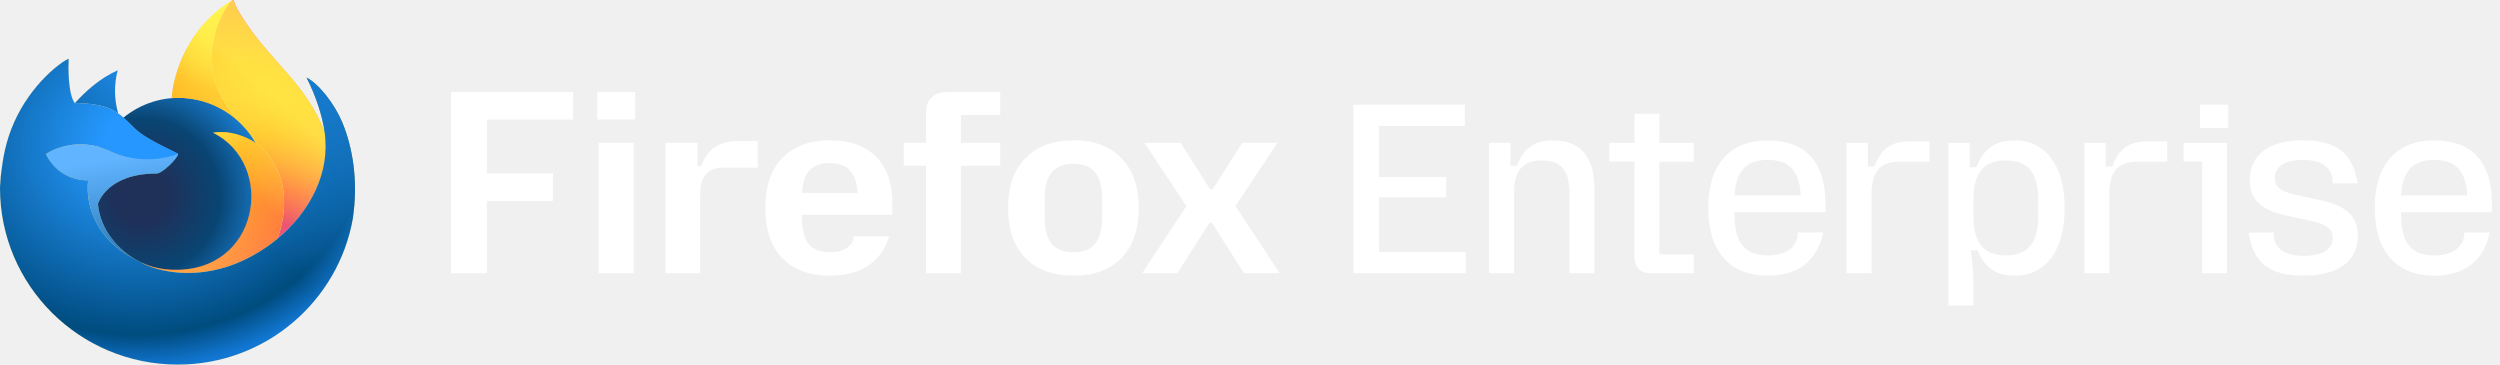
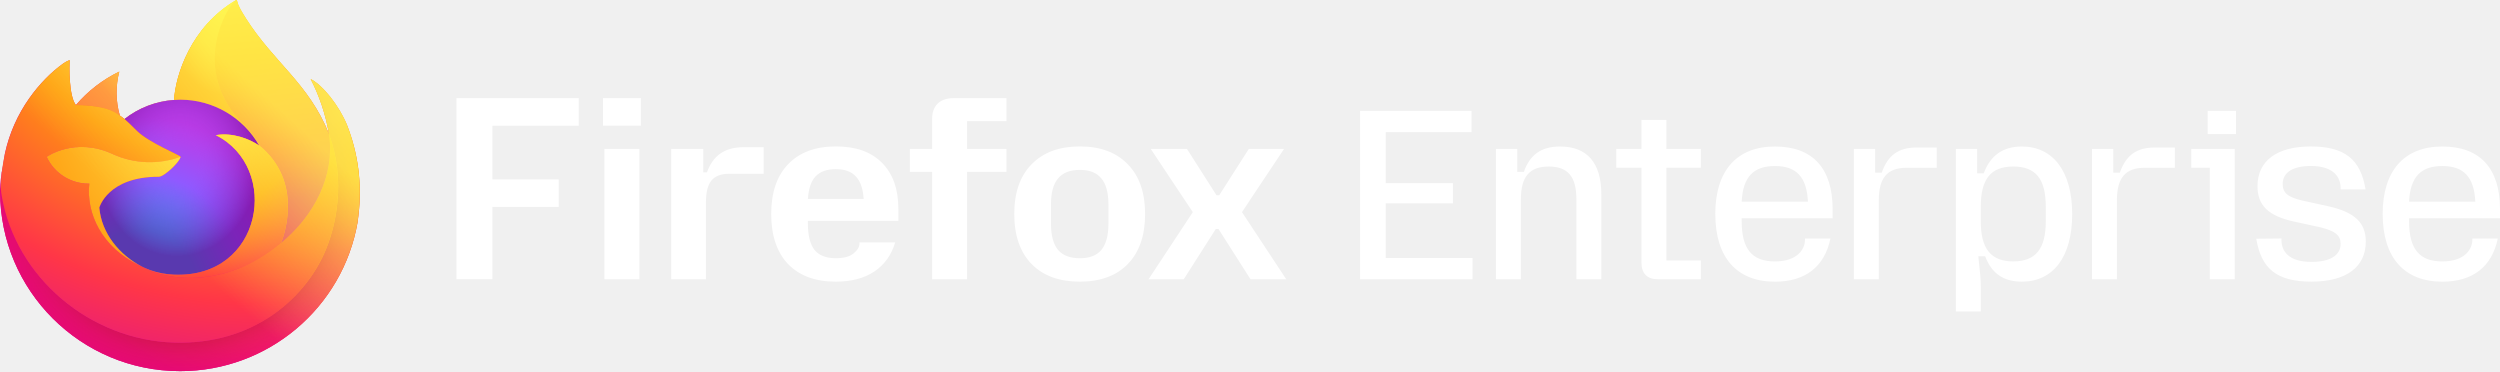
- <svg xmlns="http://www.w3.org/2000/svg" fill="none" viewBox="0 0 288 42">
-   <ellipse cx="20.633" cy="21.288" rx="10.081" ry="10.02" fill="url(#a)" />
-   <path d="m29.472 16.478.127.093a11 11 0 0 0-1.9-2.465C21.333 7.781 26.028.392 26.82.016l.009-.011c-5.144 2.994-6.888 8.532-7.049 11.303.239-.017.477-.037.72-.037 3.838 0 7.18 2.098 8.97 5.207" fill="url(#b)" />
-   <path d="M27.698 14.106a11 11 0 0 1 1.9 2.465q.173.127.308.25c4.642 4.25 2.21 10.263 2.029 10.691 3.77-3.087 6.183-7.653 5.457-12.366-2.316-5.735-6.242-8.048-9.447-13.084-.162-.254-.324-.51-.483-.779a6 6 0 0 1-.225-.42 3.7 3.7 0 0 1-.306-.806.053.053 0 0 0-.047-.054.1.1 0 0 0-.038 0q-.005.002-.01.005l-.015.009c-.792.375-5.488 7.764.877 14.089" fill="url(#c)" />
-   <path d="M29.906 16.821a4 4 0 0 0-.307-.25q-.062-.047-.128-.093c-1.093-.763-3.05-1.517-4.936-1.191 7.364 3.66 5.387 16.26-4.818 15.784a9.1 9.1 0 0 1-2.664-.51 12 12 0 0 1-.602-.245 8 8 0 0 1-.345-.163l.014.008c1.424.965 8.455 3.324 15.803-2.622l.011-.027c.182-.428 2.614-6.44-2.028-10.69" fill="url(#d)" />
-   <path d="M39.422 14.086c-.89-2.127-2.693-4.424-4.108-5.15 1.152 2.244 1.819 4.496 2.073 6.176l.004.034c-2.315-5.735-6.24-8.048-9.446-13.084-.162-.254-.325-.51-.483-.779a6 6 0 0 1-.225-.42 3.7 3.7 0 0 1-.306-.806.053.053 0 0 0-.047-.054.1.1 0 0 0-.038 0q-.005.002-.01.005l-.015.009.008-.012C21.686 3 19.941 8.537 19.781 11.308c.238-.016.476-.036.719-.036 3.838 0 7.181 2.097 8.971 5.206-1.093-.763-3.05-1.517-4.937-1.191 7.365 3.66 5.388 16.26-4.817 15.785a9.1 9.1 0 0 1-2.665-.511 12 12 0 0 1-.6-.244 8 8 0 0 1-.346-.164l.014.008q-.15-.072-.298-.148c.096.046.186.096.284.14-2.5-1.285-4.565-3.712-4.823-6.66 0 0 .945-3.5 6.767-3.5.63 0 2.429-1.746 2.462-2.252-.007-.165-3.571-1.574-4.96-2.934-.742-.727-1.095-1.078-1.407-1.34a6 6 0 0 0-.53-.399 9.37 9.37 0 0 1-.058-4.973c-2.103.952-3.74 2.456-4.929 3.785H8.62c-.812-1.022-.754-4.392-.708-5.096-.01-.044-.606.307-.684.36a15 15 0 0 0-2 1.704c-.7.705-1.34 1.468-1.912 2.279v.003-.003a17.1 17.1 0 0 0-2.747 6.165l-.028.134c-.038.18-.212 1.089-.236 1.284.002-.015-.002.015 0 0q-.237 1.41-.302 2.839L0 21.653C0 32.89 9.167 42 20.475 42c10.127 0 18.535-7.307 20.181-16.904.035-.26.063-.523.093-.785.407-3.49-.045-7.158-1.328-10.225m-2.032 1.045.004.022v-.002z" fill="url(#e)" />
-   <path d="M11.284 23.493s.945-3.5 6.767-3.5c.63 0 2.429-1.746 2.462-2.252s-3.723 1.554-7.687-.3c-4.28-2.001-7.528.3-7.528.3s1.233 3.032 4.85 3.032c-.379 3.327 1.39 7.206 5.675 9.24.095.046.185.096.284.14-2.5-1.285-4.565-3.712-4.823-6.66" fill="url(#f)" />
-   <path fill-rule="evenodd" clip-rule="evenodd" d="M7.228 7.144c.078-.053.674-.404.684-.36-.047.703-.104 4.074.708 5.096h.01c.099-.003 3.068-.056 4.56.909q.215.137.425.28.276.184.53.397c.313.263.665.614 1.408 1.34 1.389 1.36 4.952 2.77 4.96 2.935-.016.007-3.732 1.55-7.688-.3-4.28-2.001-7.527.3-7.527.3s1.233 3.032 4.85 3.032c-.38 3.327 1.39 7.206 5.674 9.24q.149.076.299.148c1.423.966 8.454 3.325 15.802-2.622l.011-.026c3.771-3.088 6.184-7.654 5.457-12.367l-.004-.034c-.254-1.68-.921-3.931-2.073-6.176 1.415.726 3.218 3.023 4.108 5.15 1.283 3.067 1.735 6.735 1.328 10.225q-.043.393-.093.785C39.01 34.693 30.602 42 20.475 42 9.167 42 0 32.89 0 21.653l.002-.104c.059-1.082.109-1.562.187-2.03.138-1.18.373-2.202.379-2.227a17.1 17.1 0 0 1 2.747-6.165 18 18 0 0 1 1.912-2.28 15 15 0 0 1 2.001-1.703m30.165 8.007v.002l-.003-.022z" fill="url(#g)" />
-   <path fill-rule="evenodd" clip-rule="evenodd" d="M7.228 7.144c.078-.053.674-.404.684-.36-.047.703-.104 4.074.708 5.096h.01c.099-.003 3.068-.056 4.56.909q.215.137.425.28.276.184.53.397c.313.263.665.614 1.408 1.34 1.389 1.36 4.952 2.77 4.96 2.935-.016.007-3.732 1.55-7.688-.3-4.28-2.001-7.527.3-7.527.3s1.233 3.032 4.85 3.032c-.38 3.327 1.39 7.206 5.674 9.24q.149.076.299.148c1.423.966 8.454 3.325 15.802-2.622l.011-.026c3.771-3.088 6.184-7.654 5.457-12.367l-.004-.034c-.254-1.68-.921-3.931-2.073-6.176 1.415.726 3.218 3.023 4.108 5.15 1.283 3.067 1.735 6.735 1.328 10.225q-.043.393-.093.785C39.01 34.693 30.602 42 20.475 42 9.167 42 0 32.89 0 21.653l.002-.104c.059-1.082.109-1.562.187-2.03.138-1.18.373-2.202.379-2.227a17.1 17.1 0 0 1 2.747-6.165 18 18 0 0 1 1.912-2.28 15 15 0 0 1 2.001-1.703m30.165 8.007v.002l-.003-.022z" fill="url(#h)" />
-   <path fill-rule="evenodd" clip-rule="evenodd" d="M7.228 7.144c.078-.053.674-.404.684-.36-.047.703-.104 4.074.708 5.096h.01c.099-.003 3.068-.056 4.56.909q.215.137.425.28.276.184.53.397c.313.263.665.614 1.408 1.34 1.389 1.36 4.952 2.77 4.96 2.935-.016.007-3.732 1.55-7.688-.3-4.28-2.001-7.527.3-7.527.3s1.233 3.032 4.85 3.032c-.38 3.327 1.39 7.206 5.674 9.24q.149.076.299.148c1.423.966 8.454 3.325 15.802-2.622l.011-.026c3.771-3.088 6.184-7.654 5.457-12.367l-.004-.034c-.254-1.68-.921-3.931-2.073-6.176 1.415.726 3.218 3.023 4.108 5.15 1.283 3.067 1.735 6.735 1.328 10.225q-.043.393-.093.785C39.01 34.693 30.602 42 20.475 42 9.167 42 0 32.89 0 21.653l.002-.104c.059-1.082.109-1.562.187-2.03.138-1.18.373-2.202.379-2.227a17.1 17.1 0 0 1 2.747-6.165 18 18 0 0 1 1.912-2.28 15 15 0 0 1 2.001-1.703m30.165 8.007v.002l-.003-.022z" fill="#fff" fill-opacity=".1" style="mix-blend-mode:overlay" />
-   <path d="M13.191 12.79q.214.136.425.279a9.37 9.37 0 0 1-.058-4.974c-2.103.952-3.74 2.457-4.929 3.785.099-.002 3.069-.055 4.562.91" fill="url(#i)" />
-   <path d="M232.056 16.173c3.572 0 5.793 2.841 5.793 7.79 0 4.95-2.194 7.79-5.793 7.791-2.109 0-3.487-.958-4.219-2.926h-.787c.197 1.771.282 2.671.282 3.488v2.87h-2.87v-18.73h2.447v2.81h.758c.788-2.082 2.221-3.093 4.389-3.093m-28.41 0c4.359 0 6.64 2.532 6.64 7.23v1.04h-10.464v.337c0 3.205 1.18 4.642 3.824 4.642s3.461-1.463 3.461-2.503v-.14h2.926c-.676 3.263-2.897 4.978-6.384 4.978-4.359 0-6.862-2.755-6.862-7.79l-.003-.003c0-5.035 2.503-7.791 6.862-7.791m76.786 0c4.359 0 6.639 2.532 6.639 7.23v1.04h-10.464v.337c0 3.205 1.181 4.642 3.825 4.642s3.46-1.463 3.46-2.503v-.14h2.926c-.676 3.262-2.896 4.978-6.383 4.978-4.359 0-6.862-2.755-6.862-7.79l-.003-.003c0-5.035 2.503-7.791 6.862-7.791m-156.761-.008q3.547 0 5.514 2.054 1.998 2.025 1.997 5.74.001 3.713-1.997 5.769-1.971 2.025-5.514 2.026-3.545 0-5.543-2.026-1.998-2.055-1.998-5.77 0-3.713 1.998-5.74 1.998-2.053 5.543-2.053m-28.08 0c2.346 0 4.062.628 5.318 1.886q1.886 1.885 1.885 5.347v1.35h-10.41v.309q0 2.056.761 3.038.787.957 2.446.957 1.35 0 2.028-.534.702-.563.702-1.182v-.111h4.106q-.645 2.193-2.42 3.375-1.744 1.152-4.417 1.153-3.516 0-5.485-2.025-1.942-2.055-1.942-5.77 0-3.713 1.942-5.74c1.314-1.369 3.14-2.053 5.486-2.053m169.709.003c3.91 0 5.737 1.49 6.301 4.95h-2.869v-.141c0-1.293-.817-2.559-3.432-2.559-2.053 0-3.234.732-3.234 2.083 0 1.04.62 1.518 2.307 1.912l3.066.676c2.896.676 4.191 1.856 4.191 4.05 0 2.927-2.25 4.613-6.245 4.613s-5.792-1.49-6.356-4.948l2.896-.028v.166c0 1.293.817 2.533 3.46 2.533 2.109 0 3.347-.731 3.347-2.082 0-1.014-.647-1.49-2.362-1.913l-3.094-.675c-2.87-.647-4.107-1.858-4.107-4.052.001-2.925 2.222-4.585 6.131-4.585m-96.558-1.654h-9.873v5.878h7.734v2.335h-7.734v6.301h9.984v2.448h-12.936v-19.41h12.825zm53.523 4.11h-3.461c-2.22 0-3.205 1.153-3.205 3.738v9.114h-2.869v-15.02h2.449v2.729h.758c.702-1.998 1.912-2.897 4.021-2.897h2.307zm27.396 0h-3.46c-2.221 0-3.205 1.153-3.205 3.738v9.114h-2.871v-15.02h2.45v2.729h.758c.703-1.998 1.913-2.897 4.022-2.897h2.306zm6.891 12.852h-2.87V18.62h-2.136v-2.165h5.006zM73 31.475h-4.025V16.45H73zm14.293-12.156h-3.995q-1.35 0-1.998.761-.645.76-.646 2.532v8.863H76.66V16.45h3.683v2.702h.423q.534-1.463 1.548-2.168 1.04-.73 2.644-.731h2.335zm52.108 2.477h.308l3.406-5.346h4.051l-4.839 7.287 5.093 7.738h-4.109l-3.686-5.795h-.309l-3.687 5.795h-4.05l5.093-7.738h-.003l-4.837-7.287h4.165zm39.519-5.623c3.123 0 4.753 1.884 4.753 5.515v9.787h-2.869V22.25c0-2.614-.984-3.768-3.179-3.768s-3.205 1.154-3.205 3.768v9.224h-2.87v-15.02H174V19.1h.758c.702-1.997 2.024-2.926 4.162-2.926m-63.688-2.93h-4.53v3.207h4.53v2.644h-4.53v12.379h-4.024v-12.38h-2.561V16.45h2.561v-3.434q0-1.154.619-1.772.647-.645 1.857-.645h6.078zm75.927 3.212h3.966v2.165h-3.966v10.688h3.966v2.165h-4.951c-1.236 0-1.882-.677-1.882-1.913h-.003V18.62h-2.897v-2.165h2.897V13.11h2.87zM66.02 13.775h-9.932v6.189h7.626v3.178h-7.626v8.328h-4.135V10.596H66.02zm165.052 4.705c-2.586 0-3.74 1.433-3.74 4.641v1.686c0 3.178 1.181 4.612 3.74 4.612 2.558 0 3.739-1.434 3.739-4.612V23.12c0-3.205-1.154-4.641-3.739-4.641m-107.401.39q-1.688 0-2.503.985-.817.956-.816 3.01v2.195q0 2.055.816 3.037.817.957 2.503.958 1.687 0 2.477-.958.817-.986.816-3.037v-2.195q0-2.054-.816-3.01-.788-.985-2.477-.985m79.975-.446c-2.476 0-3.683 1.266-3.824 4.106h7.623c-.141-2.84-1.323-4.106-3.799-4.106m76.786 0c-2.476 0-3.684 1.266-3.825 4.106h7.623c-.141-2.84-1.322-4.106-3.798-4.106m-184.838.361c-1.029 0-1.81.282-2.335.843q-.759.817-.873 2.588H98.8c-.074-1.18-.374-2.046-.898-2.588-.505-.564-1.277-.843-2.307-.843m161.102-4.046h-3.264v-2.673h3.264zm-183.527-.965h-4.362v-3.178h4.362z" fill="#fff" />
+ <svg xmlns="http://www.w3.org/2000/svg" fill="none" viewBox="0 0 586 87">
+   <g clip-path="url(#a)">
+     <path d="M81.29 29.193c-1.837-4.406-5.549-9.162-8.47-10.666a43.8 43.8 0 0 1 4.276 12.79l.01.07c-4.775-11.88-12.867-16.67-19.479-27.095-.34-.53-.674-1.067-.992-1.614a17 17 0 0 1-.466-.87 7.6 7.6 0 0 1-.63-1.67.12.12 0 0 0-.094-.114.2.2 0 0 0-.082 0c-.005 0-.017.01-.022.01s-.022.012-.028.017l.017-.022C44.727 6.23 41.13 17.7 40.796 23.436a21.14 21.14 0 0 0-11.618 4.47 13 13 0 0 0-1.096-.826 19.54 19.54 0 0 1-.121-10.3 31.3 31.3 0 0 0-10.16 7.838h-.021c-1.672-2.118-1.557-9.096-1.459-10.552a7.7 7.7 0 0 0-1.409.745 31 31 0 0 0-4.128 3.53 37 37 0 0 0-3.942 4.717 35.6 35.6 0 0 0-5.663 12.767 5 5 0 0 0-.055.28 88 88 0 0 0-.417 2.632c0 .033-.005.06-.01.093a41 41 0 0 0-.686 5.812v.219c0 23.27 18.904 42.133 42.215 42.133 20.56 0 38.126-14.781 41.602-35.008.072-.542.132-1.083.192-1.625a43.3 43.3 0 0 0-2.736-21.174zM32.637 62.176c.198.093.384.197.587.29l.028.017c-.209-.099-.412-.203-.62-.307z" fill="url(#b)" />
+     <path d="M81.29 29.193c-1.836-4.405-5.548-9.16-8.47-10.666a43.8 43.8 0 0 1 4.276 12.79c0-.011 0 .005.006.038v.044c3.99 10.78 1.82 21.743-1.305 28.435C70.96 70.2 59.25 80.816 40.917 80.303 21.107 79.744 3.663 65.072.406 45.857c-.592-3.031 0-4.564.296-7.032a31.4 31.4 0 0 0-.685 5.812v.22c0 23.268 18.898 42.138 42.215 42.138 20.56 0 38.126-14.782 41.608-35.008.071-.542.131-1.084.191-1.626a43.3 43.3 0 0 0-2.735-21.173z" fill="url(#c)" />
+     <path d="M81.29 29.193c-1.836-4.405-5.548-9.16-8.47-10.666a43.8 43.8 0 0 1 4.276 12.79c0-.011 0 .005.006.038v.044c3.99 10.78 1.82 21.743-1.305 28.435C70.96 70.2 59.25 80.816 40.917 80.303 21.107 79.744 3.663 65.072.406 45.857c-.592-3.031 0-4.564.296-7.032a31.4 31.4 0 0 0-.685 5.812v.22c0 23.268 18.898 42.138 42.215 42.138 20.56 0 38.126-14.782 41.608-35.008.071-.542.131-1.084.191-1.626a43.3 43.3 0 0 0-2.735-21.173z" fill="url(#d)" />
+     <path d="M60.774 34.146c.094.066.176.131.264.191a23 23 0 0 0-3.92-5.105C43.998 16.136 53.68.834 55.314.057l.016-.022c-10.603 6.2-14.2 17.671-14.534 23.407.493-.034.981-.072 1.48-.072A21.32 21.32 0 0 1 60.77 34.152z" fill="url(#e)" />
+     <path d="M42.304 36.762c-.072 1.05-3.778 4.663-5.078 4.663-12.006 0-13.953 7.245-13.953 7.245.532 6.102 4.787 11.131 9.946 13.791.236.12.471.23.713.34.405.18.822.35 1.239.508a18.8 18.8 0 0 0 5.493 1.056c21.037.986 25.116-25.108 9.935-32.687 3.887-.674 7.922.886 10.18 2.462a21.32 21.32 0 0 0-18.498-10.78c-.498 0-.992.043-1.48.07a21.14 21.14 0 0 0-11.618 4.472c.642.541 1.371 1.27 2.906 2.774 2.862 2.819 10.209 5.741 10.226 6.08z" fill="url(#f)" />
+     <path d="M42.304 36.762c-.072 1.05-3.778 4.663-5.078 4.663-12.006 0-13.953 7.245-13.953 7.245.532 6.102 4.787 11.131 9.946 13.791.236.12.471.23.713.34.405.18.822.35 1.239.508a18.8 18.8 0 0 0 5.493 1.056c21.037.986 25.116-25.108 9.935-32.687 3.887-.674 7.922.886 10.18 2.462a21.32 21.32 0 0 0-18.498-10.78c-.498 0-.992.043-1.48.07a21.14 21.14 0 0 0-11.618 4.472c.642.541 1.371 1.27 2.906 2.774 2.862 2.819 10.209 5.741 10.226 6.08z" fill="url(#g)" />
+     <path d="M27.21 26.507c.296.185.587.383.872.58a19.54 19.54 0 0 1-.121-10.3 31.3 31.3 0 0 0-10.16 7.837c.204 0 6.328-.115 9.409 1.883" fill="url(#h)" />
+     <path d="M.405 45.863c3.256 19.214 20.702 33.886 40.51 34.445 18.329.52 30.045-10.103 34.88-20.468 3.126-6.699 5.302-17.66 1.317-28.436v-.043c0-.033-.006-.05-.006-.039l.01.071c1.498 9.764-3.475 19.215-11.255 25.612l-.022.055c-15.148 12.313-29.644 7.432-32.577 5.429a21 21 0 0 1-.614-.307c-8.833-4.214-12.479-12.247-11.7-19.132a10.85 10.85 0 0 1-10-6.277s6.694-4.767 15.52-.624c5.001 2.266 10.686 2.49 15.851.624-.016-.345-7.363-3.262-10.225-6.08-1.53-1.505-2.259-2.233-2.906-2.775-.345-.295-.712-.569-1.09-.826-.253-.17-.532-.356-.872-.58-3.082-1.997-9.2-1.883-9.403-1.883H17.8c-1.672-2.118-1.557-9.095-1.458-10.55a7.7 7.7 0 0 0-1.41.743 31 31 0 0 0-4.128 3.53 37 37 0 0 0-3.942 4.718A35.6 35.6 0 0 0 1.2 35.837c-.022.093-1.524 6.639-.784 10.037z" fill="url(#i)" />
+     <path d="M57.117 29.231a23 23 0 0 1 3.92 5.106c.22.164.434.334.637.52 9.567 8.8 4.556 21.256 4.183 22.142 7.774-6.392 12.747-15.848 11.255-25.611-4.78-11.876-12.873-16.664-19.485-27.09-.34-.53-.674-1.067-.992-1.614a16 16 0 0 1-.466-.87 7.6 7.6 0 0 1-.63-1.67.12.12 0 0 0-.094-.115.2.2 0 0 0-.082 0c-.005 0-.016.011-.022.011s-.022.011-.027.017C53.68.834 43.998 16.135 57.117 29.23" fill="url(#j)" fill-opacity=".8" />
+     <path d="M61.674 34.857a10 10 0 0 0-.636-.52c-.088-.066-.17-.132-.263-.192-2.254-1.582-6.289-3.141-10.181-2.462 15.18 7.579 11.107 33.673-9.935 32.688a18.8 18.8 0 0 1-5.493-1.057 25 25 0 0 1-1.24-.509c-.235-.11-.477-.219-.712-.34l.027.017c2.933 1.998 17.43 6.885 32.578-5.428l.022-.055c.372-.887 5.389-13.337-4.184-22.142z" fill="url(#k)" />
+     <path d="M23.279 48.67s1.946-7.246 13.953-7.246c1.3 0 5.011-3.617 5.077-4.663a21.06 21.06 0 0 1-15.85-.623c-8.822-4.143-15.521.624-15.521.624a10.84 10.84 0 0 0 10 6.277c-.784 6.89 2.867 14.923 11.7 19.132.197.093.383.197.586.29-5.154-2.66-9.413-7.69-9.945-13.791" fill="url(#l)" />
+     <path d="M81.29 29.193c-1.837-4.406-5.548-9.161-8.47-10.666a43.8 43.8 0 0 1 4.276 12.79l.011.07c-4.776-11.88-12.868-16.67-19.48-27.095-.34-.53-.674-1.067-.992-1.614a16 16 0 0 1-.466-.87 7.6 7.6 0 0 1-.63-1.67.12.12 0 0 0-.094-.114.2.2 0 0 0-.082 0c-.005 0-.016.01-.022.01s-.022.012-.027.017l.016-.022C44.727 6.23 41.13 17.7 40.796 23.436c.493-.033.981-.072 1.48-.072A21.31 21.31 0 0 1 60.77 34.145c-2.254-1.581-6.289-3.141-10.181-2.462 15.18 7.58 11.107 33.673-9.935 32.688a18.8 18.8 0 0 1-5.493-1.057 25 25 0 0 1-1.24-.509c-.235-.109-.476-.218-.712-.339l.027.017a22 22 0 0 1-.614-.307c.198.093.384.197.587.29-5.154-2.66-9.414-7.689-9.945-13.79 0 0 1.946-7.247 13.953-7.247 1.299 0 5.01-3.617 5.077-4.662-.017-.345-7.364-3.262-10.226-6.08-1.53-1.505-2.258-2.233-2.905-2.775a12 12 0 0 0-1.091-.826 19.54 19.54 0 0 1-.12-10.3 31.3 31.3 0 0 0-10.16 7.837h-.022c-1.672-2.118-1.557-9.096-1.458-10.551a7.7 7.7 0 0 0-1.41.744 31 31 0 0 0-4.128 3.53 37 37 0 0 0-3.942 4.717 35.6 35.6 0 0 0-5.663 12.768 5 5 0 0 0-.055.28c-.077.371-.433 2.254-.488 2.659A50 50 0 0 0 0 44.647v.22C0 68.135 18.904 87 42.216 87c20.56 0 38.126-14.782 41.602-35.008q.103-.813.191-1.626a43.3 43.3 0 0 0-2.735-21.173zm-4.189 2.161v.044h.006v-.044z" fill="url(#m)" />
+     <path d="M473.919 34.342c7.277 0 11.802 5.776 11.802 15.839s-4.47 15.839-11.802 15.84c-4.296 0-7.104-1.947-8.595-5.949h-1.603c.401 3.601.574 5.431.574 7.093V73h-5.847V34.917h4.985v5.713h1.545c1.605-4.233 4.524-6.288 8.941-6.288m-57.879 0c8.881 0 13.528 5.148 13.528 14.7v2.115H408.25v.685c0 6.517 2.404 9.438 7.79 9.438s7.051-2.974 7.051-5.089v-.285h5.961c-1.377 6.635-5.902 10.122-13.006 10.122-8.88 0-13.979-5.602-13.979-15.84l-.006-.005c0-10.238 5.099-15.841 13.979-15.841m156.435 0c8.88 0 13.525 5.148 13.525 14.7v2.115h-21.318v.685c0 6.517 2.406 9.438 7.793 9.438 5.386 0 7.048-2.974 7.048-5.089v-.285h5.962c-1.378 6.633-5.9 10.122-13.004 10.122-8.881 0-13.98-5.602-13.98-15.84l-.006-.005c0-10.238 5.099-15.841 13.98-15.841m-319.366-.017q7.226 0 11.234 4.177 4.07 4.117 4.068 11.67.002 7.551-4.068 11.73-4.016 4.117-11.234 4.12-7.222 0-11.292-4.12-4.071-4.178-4.071-11.732 0-7.549 4.071-11.67 4.07-4.175 11.292-4.175m-57.206 0c4.779 0 8.275 1.277 10.834 3.835q3.842 3.833 3.84 10.872v2.745h-21.208v.628q0 4.18 1.55 6.177 1.603 1.946 4.984 1.946 2.75 0 4.131-1.086 1.43-1.144 1.43-2.403v-.226h8.365q-1.314 4.46-4.93 6.862-3.552 2.343-8.998 2.345-7.164 0-11.175-4.118-3.956-4.178-3.956-11.732 0-7.549 3.956-11.67c2.677-2.784 6.397-4.175 11.177-4.175m345.743.006c7.966 0 11.688 3.03 12.837 10.065h-5.845v-.287c0-2.629-1.664-5.203-6.992-5.203-4.182 0-6.588 1.489-6.588 4.236 0 2.114 1.263 3.086 4.7 3.887l6.246 1.375c5.9 1.374 8.538 3.773 8.538 8.234 0 5.952-4.583 9.38-12.722 9.38s-11.8-3.03-12.949-10.06l5.9-.058v.338c0 2.629 1.664 5.15 7.049 5.15 4.296 0 6.818-1.486 6.818-4.233 0-2.062-1.318-3.03-4.812-3.89l-6.303-1.372c-5.847-1.316-8.367-3.778-8.367-8.24.002-5.946 4.527-9.322 12.49-9.322m-196.715-3.363h-20.114V42.92h15.757v4.748h-15.757v12.811h20.34v4.978h-26.354V25.99h26.128zm109.041 8.357h-7.051c-4.522 0-6.529 2.344-6.529 7.6v18.532h-5.845v-30.54h4.989v5.549h1.544c1.431-4.063 3.896-5.89 8.192-5.89h4.7zm55.814 0h-7.049c-4.525 0-6.53 2.344-6.53 7.6v18.532h-5.849v-30.54h4.991v5.549h1.545c1.432-4.063 3.897-5.89 8.194-5.89h4.698zm14.038 26.132h-5.847v-26.14h-4.351v-4.402h10.198zm-373.945-.002h-8.201v-30.55h8.201zm29.118-24.717h-8.139q-2.75 0-4.07 1.547-1.314 1.546-1.316 5.149v18.02h-8.137v-30.55h7.503V40.4h.862q1.088-2.975 3.154-4.409 2.119-1.483 5.386-1.486h4.757zm106.159 5.037h.627l6.939-10.87h8.253l-9.858 14.816 10.376 15.734h-8.372l-7.509-11.783h-.63l-7.511 11.783h-8.251l10.376-15.734h-.006l-9.855-14.816h8.486zm80.511-11.433c6.362 0 9.683 3.83 9.683 11.213v19.9h-5.845V46.698c0-5.315-2.005-7.662-6.477-7.662-4.471 0-6.529 2.347-6.529 7.662v18.755h-5.847v-30.54h4.991v5.38h1.545c1.43-4.06 4.123-5.951 8.479-5.951m-129.75-5.956h-9.229v6.52h9.229v5.377h-9.229v25.17h-8.198V40.28h-5.218v-5.376h5.218v-6.983q0-2.346 1.261-3.602 1.319-1.312 3.783-1.312h12.383zm154.684 6.531h8.08v4.402h-8.08V61.05h8.08v4.403h-10.087c-2.518 0-3.834-1.377-3.834-3.89h-.006V39.317h-5.902v-4.402h5.902v-6.801h5.847zm-254.943-5.451h-20.234V42.05h15.536v6.461h-15.536v16.933H107V23.002h28.658zm336.257 9.566c-5.269 0-7.62 2.914-7.62 9.437v3.428c0 6.462 2.406 9.377 7.62 9.377 5.211 0 7.617-2.916 7.617-9.377v-3.43c0-6.517-2.351-9.435-7.617-9.435m-218.806.791q-3.438 0-5.099 2.003-1.665 1.944-1.662 6.12v4.463q0 4.179 1.662 6.175 1.665 1.946 5.099 1.948 3.438 0 5.047-1.948 1.663-2.005 1.662-6.175v-4.463q0-4.176-1.662-6.12-1.606-2.003-5.047-2.003m162.931-.907c-5.044 0-7.503 2.575-7.79 8.349h15.53c-.287-5.775-2.695-8.349-7.74-8.349m156.435 0c-5.045 0-7.506 2.575-7.793 8.349h15.53c-.287-5.775-2.693-8.349-7.737-8.349m-376.566.734c-2.097 0-3.688.574-4.757 1.714q-1.547 1.662-1.779 5.263h13.067c-.151-2.4-.762-4.16-1.829-5.263-1.029-1.146-2.604-1.714-4.702-1.714m328.211-8.226h-6.65v-5.435h6.65zm-373.895-1.962h-8.887V23h8.887z" fill="#fff" />
+   </g>
  <defs>
-     <radialGradient id="a" cx="0" cy="0" r="1" gradientTransform="matrix(15.0249 -4.33548 4.36208 14.9333 16.28 22.64)" gradientUnits="userSpaceOnUse">
-       <stop offset=".188" stop-color="#1f3059" />
-       <stop offset=".577" stop-color="#094573" />
-       <stop offset="1" stop-color="#1d89e3" />
+     <radialGradient id="c" cx="0" cy="0" r="1" gradientUnits="userSpaceOnUse" gradientTransform="matrix(86.5955 0 0 87.8896 72.208 18.262)">
+       <stop offset=".13" stop-color="#ffbd4f" />
+       <stop offset=".28" stop-color="#ff980e" />
+       <stop offset=".47" stop-color="#ff3750" />
+       <stop offset=".78" stop-color="#eb0878" />
+       <stop offset=".86" stop-color="#e50080" />
    </radialGradient>
-     <radialGradient id="b" cx="0" cy="0" r="1" gradientUnits="userSpaceOnUse" gradientTransform="matrix(13.7448 0 0 23.193 24.494 -1.983)">
+     <radialGradient id="d" cx="0" cy="0" r="1" gradientUnits="userSpaceOnUse" gradientTransform="matrix(88.758 0 0 87.8896 41.75 45.712)">
+       <stop offset=".3" stop-color="#960e18" />
+       <stop offset=".35" stop-color="#b11927" stop-opacity=".74" />
+       <stop offset=".43" stop-color="#db293d" stop-opacity=".34" />
+       <stop offset=".5" stop-color="#f5334b" stop-opacity=".09" />
+       <stop offset=".53" stop-color="#ff3750" stop-opacity="0" />
+     </radialGradient>
+     <radialGradient id="e" cx="0" cy="0" r="1" gradientUnits="userSpaceOnUse" gradientTransform="matrix(28.2678 0 0 47.9184 52.691 -3.196)">
      <stop offset=".13" stop-color="#fff44f" />
      <stop offset=".53" stop-color="#ff980e" />
    </radialGradient>
-     <radialGradient id="c" cx="0" cy="0" r="1" gradientTransform="matrix(4.77976 21.2436 -96.0234 4.71453 6.668 12.681)" gradientUnits="userSpaceOnUse">
+     <radialGradient id="f" cx="0" cy="0" r="1" gradientUnits="userSpaceOnUse" gradientTransform="matrix(37.3718 0 0 40.894 33.22 68.254)">
+       <stop offset=".35" stop-color="#3a8ee6" />
+       <stop offset=".67" stop-color="#9059ff" />
+       <stop offset="1" stop-color="#c139e6" />
+     </radialGradient>
+     <radialGradient id="g" cx="0" cy="0" r="1" gradientTransform="matrix(18.7937 1.92077 -2.23502 21.789 42.013 38.243)" gradientUnits="userSpaceOnUse">
+       <stop offset=".21" stop-color="#9059ff" stop-opacity="0" />
+       <stop offset="1" stop-color="#6e008b" stop-opacity=".6" />
+     </radialGradient>
+     <radialGradient id="h" cx="0" cy="0" r="1" gradientUnits="userSpaceOnUse" gradientTransform="matrix(29.7901 0 0 29.862 42.876 6.184)">
+       <stop offset=".1" stop-color="#ffe226" />
+       <stop offset=".79" stop-color="#ff7139" />
+     </radialGradient>
+     <radialGradient id="i" cx="0" cy="0" r="1" gradientUnits="userSpaceOnUse" gradientTransform="matrix(142.098 0 0 119.073 63.172 -14.428)">
+       <stop offset=".11" stop-color="#fff44f" />
+       <stop offset=".46" stop-color="#ff980e" />
+       <stop offset=".72" stop-color="#ff3647" />
+       <stop offset=".9" stop-color="#e31587" />
+     </radialGradient>
+     <radialGradient id="k" cx="0" cy="0" r="1" gradientUnits="userSpaceOnUse" gradientTransform="matrix(81.7909 0 0 80.2243 36.249 15.707)">
+       <stop offset=".14" stop-color="#fff44f" />
+       <stop offset=".48" stop-color="#ff980e" />
+       <stop offset=".66" stop-color="#ff3647" />
+       <stop offset=".9" stop-color="#e31587" />
+     </radialGradient>
+     <radialGradient id="l" cx="0" cy="0" r="1" gradientUnits="userSpaceOnUse" gradientTransform="matrix(98.2916 0 0 87.8021 62.428 20.86)">
+       <stop offset=".09" stop-color="#fff44f" />
+       <stop offset=".63" stop-color="#ff980e" />
+     </radialGradient>
+     <linearGradient id="b" x1="77.157" y1="13.437" x2="9.569" y2="78.329" gradientUnits="userSpaceOnUse">
+       <stop offset=".05" stop-color="#fff44f" />
+       <stop offset=".37" stop-color="#ff980e" />
+       <stop offset=".53" stop-color="#ff3647" />
+       <stop offset=".7" stop-color="#e31587" />
+     </linearGradient>
+     <linearGradient id="j" x1="54.387" y1="-10.1" x2="71.871" y2="67.351" gradientUnits="userSpaceOnUse">
      <stop stop-color="#fff44f" />
      <stop offset=".3" stop-color="#ff980e" />
      <stop offset=".57" stop-color="#ff3647" />
      <stop offset=".74" stop-color="#e31587" />
-     </radialGradient>
-     <radialGradient id="d" cx="0" cy="0" r="1" gradientUnits="userSpaceOnUse" gradientTransform="matrix(39.6351 0 0 38.7014 19.249 8.31)">
-       <stop offset=".14" stop-color="#fff44f" />
-       <stop offset=".313" stop-color="#ff980e" />
-       <stop offset=".66" stop-color="#ff3647" />
-       <stop offset=".9" stop-color="#e31587" />
-     </radialGradient>
-     <radialGradient id="g" cx="0" cy="0" r="1" gradientTransform="matrix(3.65047 25.7934 -29.9491 4.16679 16.797 16.207)" gradientUnits="userSpaceOnUse">
-       <stop offset=".152" stop-color="#228cff" />
-       <stop offset=".856" stop-color="#004572" />
-       <stop offset="1" stop-color="#106ccd" />
-     </radialGradient>
-     <radialGradient id="i" cx="0" cy="0" r="1" gradientTransform="matrix(-5.53512 24.4322 -24.6694 -5.52092 19.1 3.122)" gradientUnits="userSpaceOnUse">
-       <stop offset=".1" stop-color="#2598ff" />
-       <stop offset=".952" stop-color="#004c7f" />
-     </radialGradient>
-     <linearGradient id="e" x1="32.716" y1="5.88" x2="6.601" y2="34.588" gradientUnits="userSpaceOnUse">
-       <stop offset=".115" stop-color="#fff44f" stop-opacity=".8" />
-       <stop offset=".377" stop-color="#fff44f" stop-opacity=".27" />
-       <stop offset=".65" stop-color="#fff44f" stop-opacity=".52" />
    </linearGradient>
-     <linearGradient id="f" x1="22.289" y1="38.056" x2="18.841" y2="15.312" gradientUnits="userSpaceOnUse">
-       <stop offset=".013" stop-color="#004c7f" />
-       <stop offset=".91" stop-color="#61b4ff" />
+     <linearGradient id="m" x1="72.695" y1="13.421" x2="18.661" y2="72.835" gradientUnits="userSpaceOnUse">
+       <stop offset=".17" stop-color="#fff44f" stop-opacity=".8" />
+       <stop offset=".678" stop-color="#fff44f" stop-opacity="0" />
    </linearGradient>
-     <linearGradient id="h" x1="18.622" y1="33.285" x2="44.735" y2="5.352" gradientUnits="userSpaceOnUse">
-       <stop offset=".309" stop-color="#1c7ee1" stop-opacity="0" />
-       <stop offset="1" stop-color="#1a7ce0" />
-     </linearGradient>
+     <clipPath id="a">
+       <path fill="#fff" d="M0 0h586v87H0z" />
+     </clipPath>
  </defs>
</svg>
